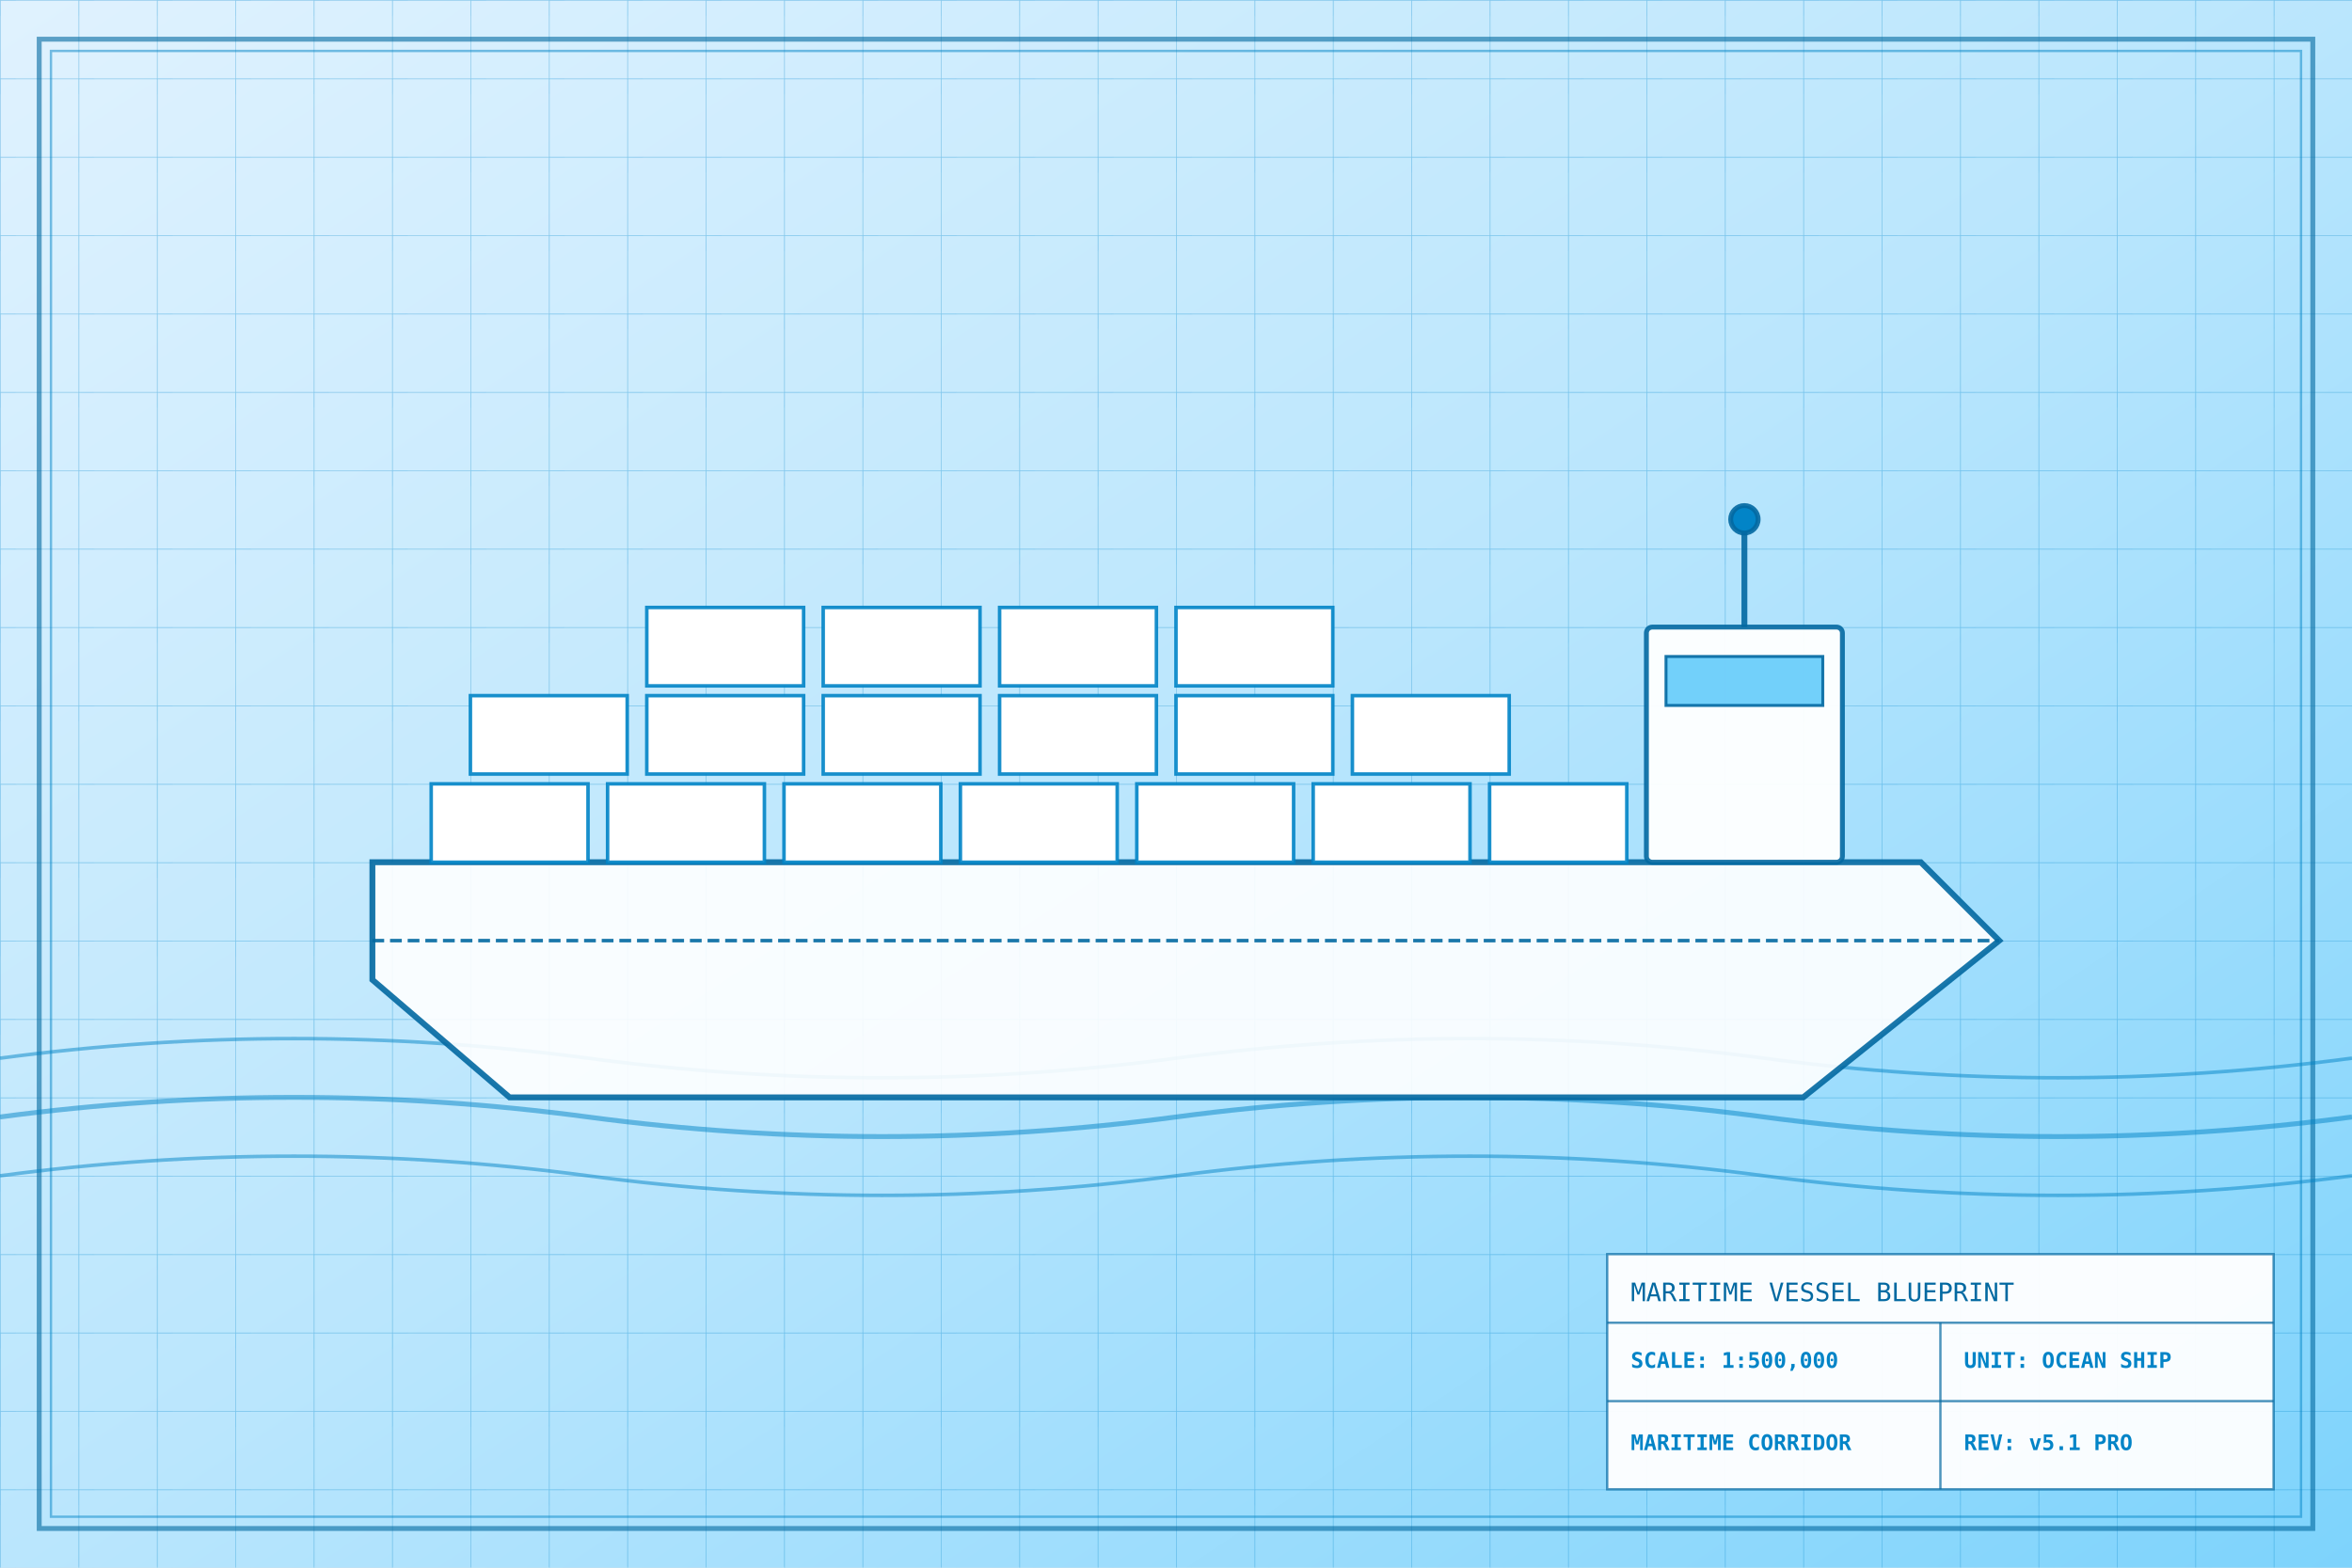
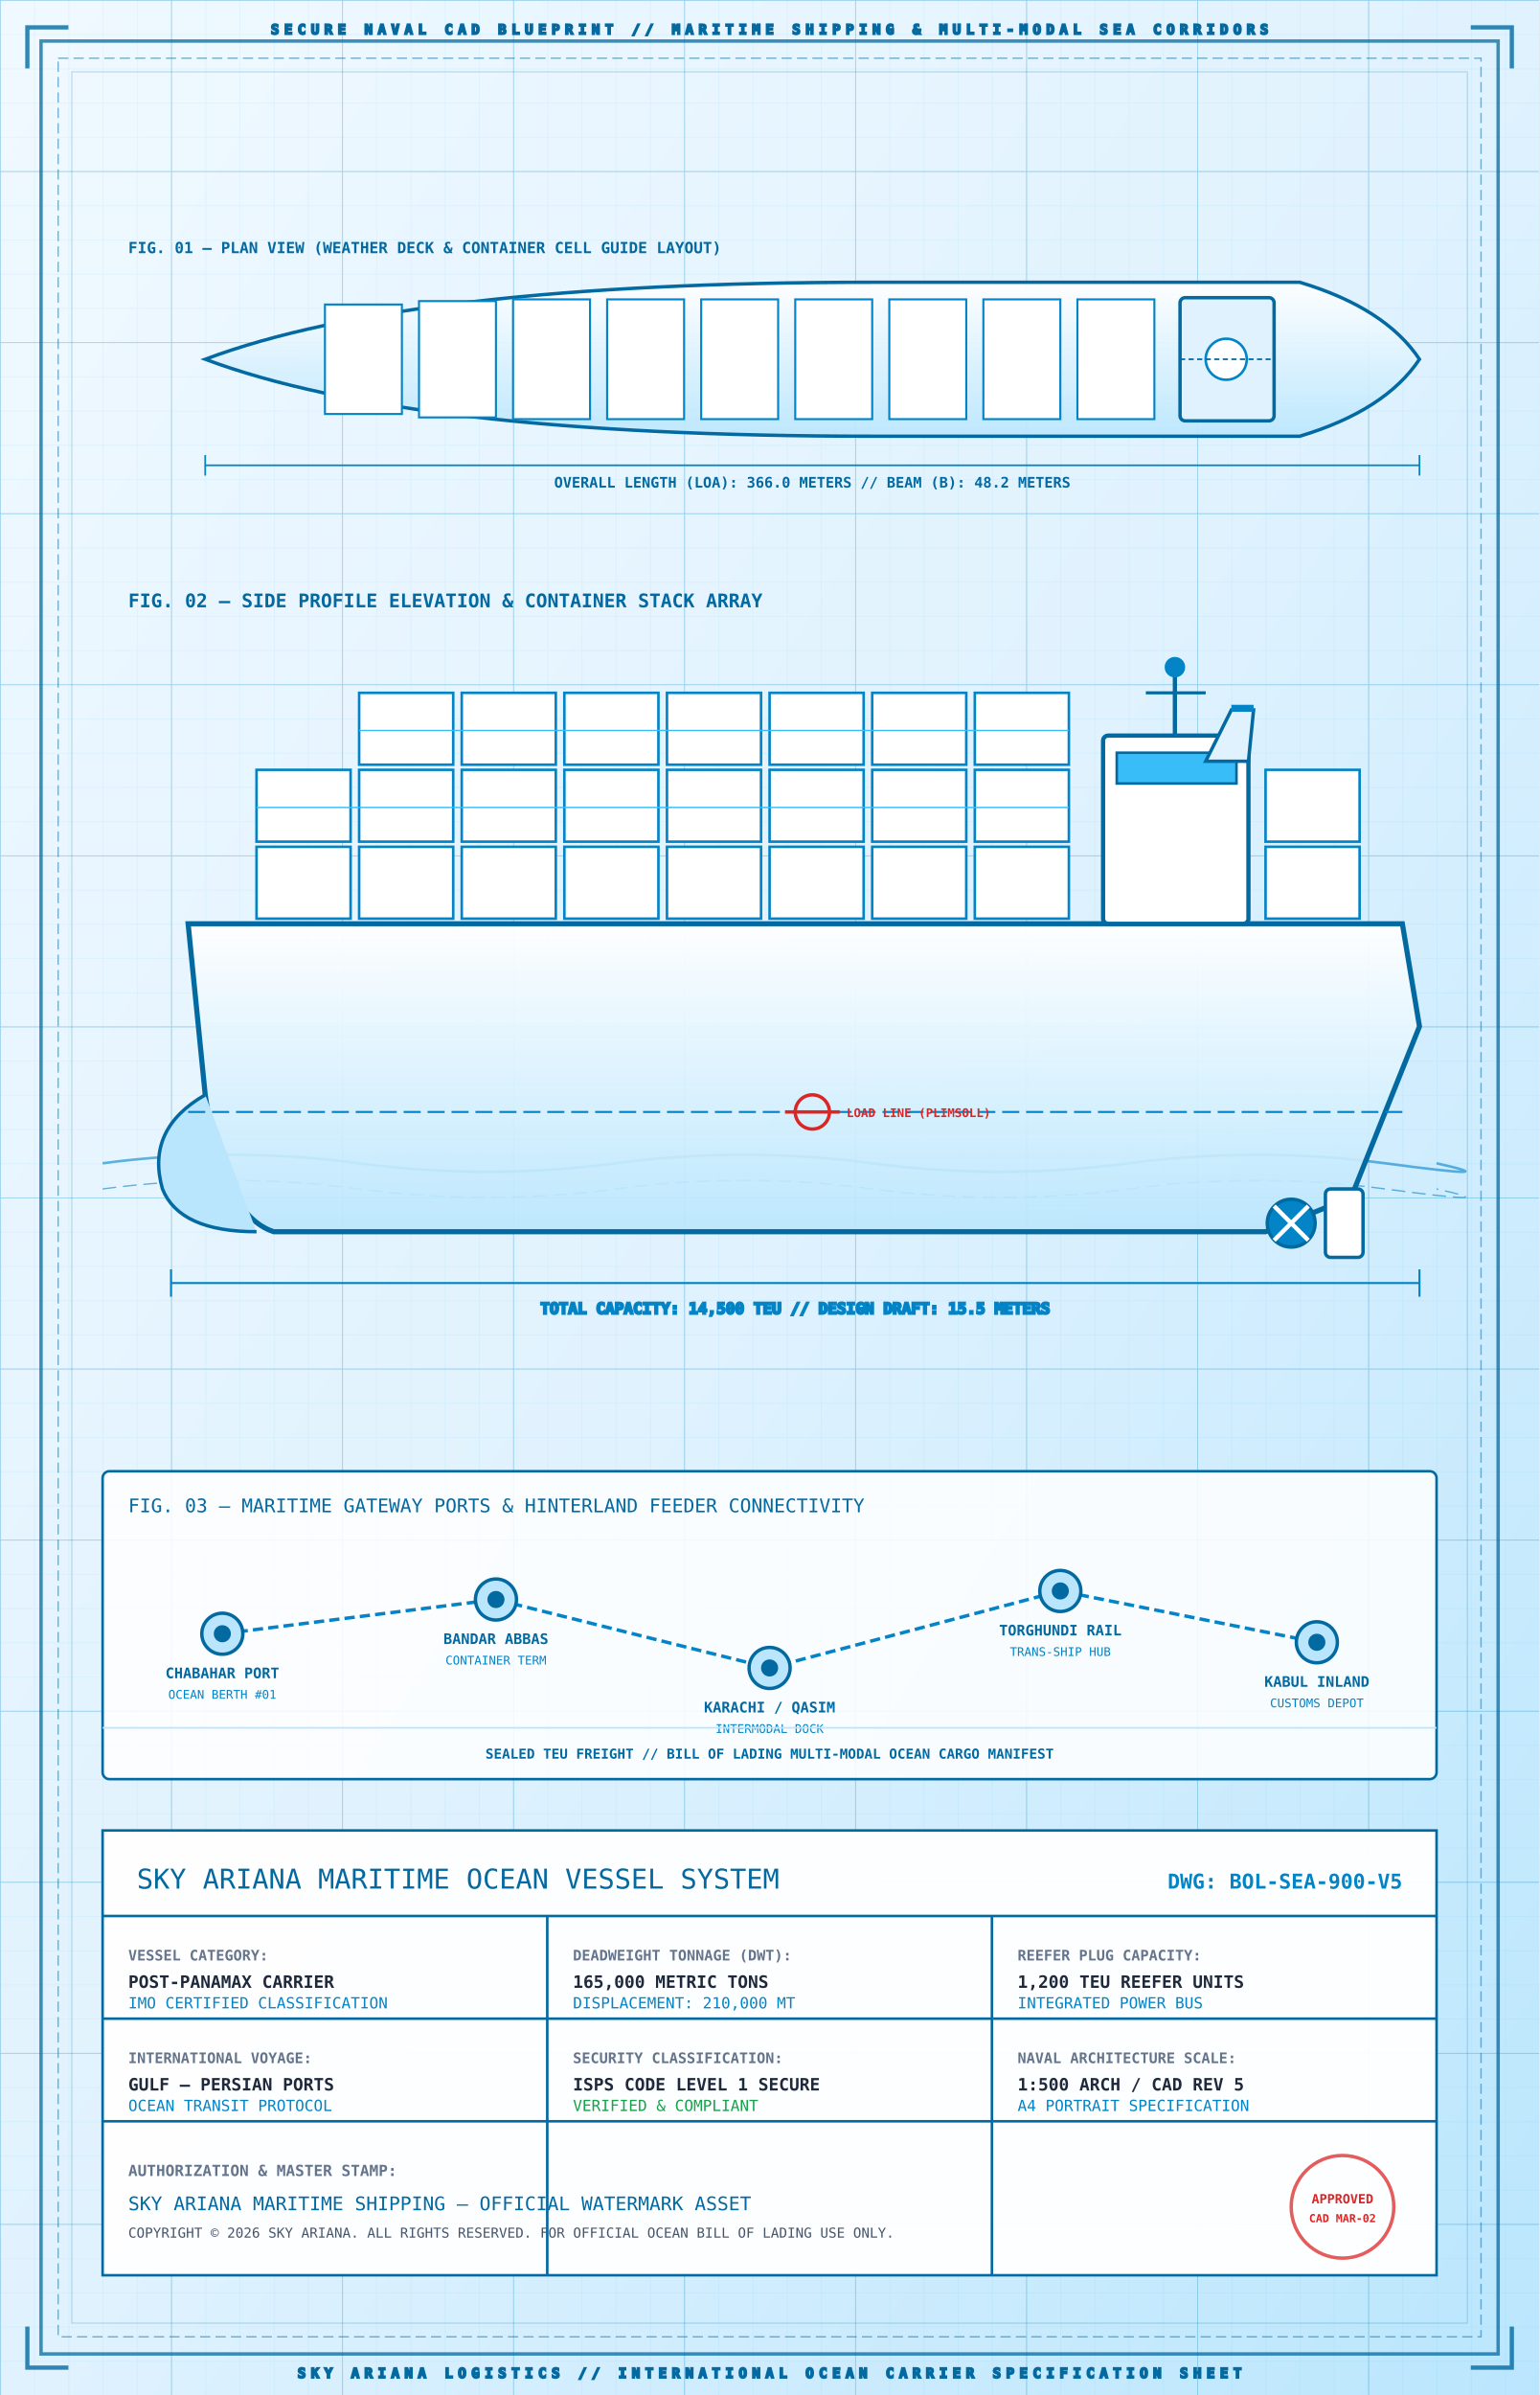
- <svg xmlns="http://www.w3.org/2000/svg" viewBox="0 0 1200 800" width="100%" height="100%">
+ <svg xmlns="http://www.w3.org/2000/svg" viewBox="0 0 900 1400" width="100%" height="100%">
  <defs>
-     <pattern id="gridPattern2" width="40" height="40" patternUnits="userSpaceOnUse">
-       <path d="M 40 0 L 0 0 0 40" fill="none" stroke="#0284c7" stroke-width="0.8" stroke-opacity="0.3" />
-       <path d="M 8 0 L 0 0 0 8" fill="none" stroke="#38bdf8" stroke-width="0.4" stroke-opacity="0.2" />
+     <pattern id="cadGridMajorSea" width="100" height="100" patternUnits="userSpaceOnUse">
+       <path d="M 100 0 L 0 0 0 100" fill="none" stroke="#0284c7" stroke-width="0.8" stroke-opacity="0.35" />
    </pattern>
-     <linearGradient id="blueprintGrad2" x1="0%" y1="0%" x2="100%" y2="100%">
-       <stop offset="0%" stop-color="#e0f2fe" />
-       <stop offset="50%" stop-color="#bae6fd" />
-       <stop offset="100%" stop-color="#7dd3fc" />
+     <pattern id="cadGridMinorSea" width="20" height="20" patternUnits="userSpaceOnUse">
+       <path d="M 20 0 L 0 0 0 20" fill="none" stroke="#38bdf8" stroke-width="0.35" stroke-opacity="0.2" />
+     </pattern>
+     <linearGradient id="blueprintBgSea" x1="0%" y1="0%" x2="100%" y2="100%">
+       <stop offset="0%" stop-color="#f0f9ff" />
+       <stop offset="50%" stop-color="#e0f2fe" />
+       <stop offset="100%" stop-color="#bae6fd" />
+     </linearGradient>
+     <linearGradient id="hullGrad" x1="0%" y1="0%" x2="0%" y2="100%">
+       <stop offset="0%" stop-color="#ffffff" stop-opacity="0.95" />
+       <stop offset="100%" stop-color="#bae6fd" stop-opacity="0.9" />
    </linearGradient>
  </defs>
-   <rect width="1200" height="800" fill="url(#blueprintGrad2)" />
-   <rect width="1200" height="800" fill="url(#gridPattern2)" />
-   <rect x="20" y="20" width="1160" height="760" fill="none" stroke="#0369a1" stroke-width="2.5" stroke-opacity="0.6" />
-   <rect x="26" y="26" width="1148" height="748" fill="none" stroke="#0284c7" stroke-width="1.2" stroke-opacity="0.5" />
-   <g transform="translate(820, 640)" stroke="#0369a1" stroke-width="1.2" fill="none" stroke-opacity="0.7">
-     <rect width="340" height="120" fill="#ffffff" fill-opacity="0.95" />
-     <line x1="0" y1="35" x2="340" y2="35" />
-     <line x1="0" y1="75" x2="340" y2="75" />
-     <line x1="170" y1="35" x2="170" y2="120" />
-     <text x="12" y="24" font-family="monospace" font-size="13" font-weight="black" fill="#0369a1" stroke="none">MARITIME VESSEL BLUEPRINT</text>
-     <text x="12" y="58" font-family="monospace" font-size="11" font-weight="bold" fill="#0284c7" stroke="none">SCALE: 1:500,000</text>
-     <text x="182" y="58" font-family="monospace" font-size="11" font-weight="bold" fill="#0284c7" stroke="none">UNIT: OCEAN SHIP</text>
-     <text x="12" y="100" font-family="monospace" font-size="11" font-weight="bold" fill="#0284c7" stroke="none">MARITIME CORRIDOR</text>
-     <text x="182" y="100" font-family="monospace" font-size="11" font-weight="bold" fill="#0284c7" stroke="none">REV: v5.1 PRO</text>
-   </g>
-   <g stroke="#0284c7" stroke-width="1.8" fill="none" stroke-opacity="0.5">
-     <path d="M 0 540 Q 150 520 300 540 T 600 540 T 900 540 T 1200 540" />
-     <path d="M 0 570 Q 150 550 300 570 T 600 570 T 900 570 T 1200 570" stroke-width="2.5" />
-     <path d="M 0 600 Q 150 580 300 600 T 600 600 T 900 600 T 1200 600" />
-   </g>
-   <g transform="translate(140, 220)" stroke="#0369a1" stroke-width="2.5" fill="none" stroke-opacity="0.9">
-     <path d="M 50 280 L 120 340 L 780 340 L 880 260 L 840 220 L 50 220 Z" fill="#ffffff" fill-opacity="0.9" stroke-width="3" />
-     <line x1="50" y1="260" x2="880" y2="260" stroke-dasharray="6 3" stroke-width="1.8" />
-     <rect x="700" y="100" width="100" height="120" rx="3" fill="#ffffff" fill-opacity="0.95" stroke-width="2.5" />
-     <rect x="710" y="115" width="80" height="25" fill="#38bdf8" fill-opacity="0.7" stroke-width="1.5" />
-     <line x1="750" y1="50" x2="750" y2="100" stroke-width="3" />
-     <circle cx="750" cy="45" r="7" fill="#0284c7" />
-     <g fill="#ffffff" stroke="#0284c7" stroke-width="1.8">
-       <rect x="80" y="180" width="80" height="40" />
-       <rect x="170" y="180" width="80" height="40" />
-       <rect x="260" y="180" width="80" height="40" />
-       <rect x="350" y="180" width="80" height="40" />
-       <rect x="440" y="180" width="80" height="40" />
-       <rect x="530" y="180" width="80" height="40" />
-       <rect x="620" y="180" width="70" height="40" />
-       <rect x="100" y="135" width="80" height="40" />
-       <rect x="190" y="135" width="80" height="40" />
-       <rect x="280" y="135" width="80" height="40" />
-       <rect x="370" y="135" width="80" height="40" />
-       <rect x="460" y="135" width="80" height="40" />
-       <rect x="550" y="135" width="80" height="40" />
-       <rect x="190" y="90" width="80" height="40" />
-       <rect x="280" y="90" width="80" height="40" />
-       <rect x="370" y="90" width="80" height="40" />
-       <rect x="460" y="90" width="80" height="40" />
+   <rect width="900" height="1400" fill="url(#blueprintBgSea)" />
+   <rect width="900" height="1400" fill="url(#cadGridMinorSea)" />
+   <rect width="900" height="1400" fill="url(#cadGridMajorSea)" />
+   <g fill="none" stroke="#0369a1">
+     <rect x="24" y="24" width="852" height="1352" stroke-width="2" stroke-opacity="0.75" />
+     <rect x="34" y="34" width="832" height="1332" stroke-width="0.8" stroke-dasharray="6 3" stroke-opacity="0.5" />
+     <rect x="42" y="42" width="816" height="1316" stroke-width="0.5" stroke-opacity="0.3" />
+     <path d="M16,40 L16,16 L40,16" stroke-width="2.5" stroke-opacity="0.8" />
+     <path d="M884,40 L884,16 L860,16" stroke-width="2.5" stroke-opacity="0.8" />
+     <path d="M16,1360 L16,1384 L40,1384" stroke-width="2.5" stroke-opacity="0.8" />
+     <path d="M884,1360 L884,1384 L860,1384" stroke-width="2.5" stroke-opacity="0.8" />
+     <text x="450" y="20" font-family="monospace" font-size="8" font-weight="bold" letter-spacing="3" text-anchor="middle" fill="#0369a1">SECURE NAVAL CAD BLUEPRINT // MARITIME SHIPPING &amp; MULTI-MODAL SEA CORRIDORS</text>
+     <text x="450" y="1390" font-family="monospace" font-size="8" font-weight="bold" letter-spacing="3" text-anchor="middle" fill="#0369a1">SKY ARIANA LOGISTICS // INTERNATIONAL OCEAN CARRIER SPECIFICATION SHEET</text>
+   </g>
+   <g transform="translate(60, 160)">
+     <text x="15" y="-12" font-family="monospace" font-size="9" font-weight="bold" fill="#0369a1" stroke="none">FIG. 01 — PLAN VIEW (WEATHER DECK &amp; CONTAINER CELL GUIDE LAYOUT)</text>
+     <path d="M 60 50 Q 180 5 450 5 L 700 5 Q 750 20 770 50 Q 750 80 700 95 L 450 95 Q 180 95 60 50 Z" fill="url(#hullGrad)" stroke="#0369a1" stroke-width="2" />
+     <g fill="#ffffff" stroke="#0284c7" stroke-width="1.2">
+       <rect x="130" y="18" width="45" height="64" />
+       <rect x="185" y="16" width="45" height="68" />
+       <rect x="240" y="15" width="45" height="70" />
+       <rect x="295" y="15" width="45" height="70" />
+       <rect x="350" y="15" width="45" height="70" />
+       <rect x="405" y="15" width="45" height="70" />
+       <rect x="460" y="15" width="45" height="70" />
+       <rect x="515" y="15" width="45" height="70" />
+       <rect x="570" y="15" width="45" height="70" />
+     </g>
+     <rect x="630" y="14" width="55" height="72" rx="3" fill="#e0f2fe" stroke="#0369a1" stroke-width="2" />
+     <circle cx="657" cy="50" r="12" fill="#ffffff" stroke="#0284c7" stroke-width="1.5" />
+     <line x1="630" y1="50" x2="685" y2="50" stroke="#0369a1" stroke-width="1" stroke-dasharray="3 2" />
+     <line x1="60" y1="112" x2="770" y2="112" stroke="#0284c7" stroke-width="1" />
+     <line x1="60" y1="106" x2="60" y2="118" stroke="#0284c7" stroke-width="1" />
+     <line x1="770" y1="106" x2="770" y2="118" stroke="#0284c7" stroke-width="1" />
+     <text x="415" y="125" font-family="monospace" font-size="8.5" font-weight="bold" fill="#0369a1" text-anchor="middle">OVERALL LENGTH (LOA): 366.0 METERS // BEAM (B): 48.2 METERS</text>
+   </g>
+   <g transform="translate(60, 370)">
+     <text x="15" y="-15" font-family="monospace" font-size="11" font-weight="bold" fill="#0369a1" stroke="none">FIG. 02 — SIDE PROFILE ELEVATION &amp; CONTAINER STACK ARRAY</text>
+     <g stroke="#0284c7" stroke-width="1.5" fill="none" stroke-opacity="0.6">
+       <path d="M 0 310 Q 75 300 150 310 T 300 310 T 450 310 T 600 310 T 750 310 T 780 310" />
+       <path d="M 0 325 Q 75 315 150 325 T 300 325 T 450 325 T 600 325 T 750 325 T 780 325" stroke-dasharray="8 4" stroke-width="0.8" />
+     </g>
+     <path d="M 50 170 L 60 270 Q 70 340 100 350 L 140 350 L 680 350 L 730 330 L 770 230 L 760 170 Z" fill="url(#hullGrad)" stroke="#0369a1" stroke-width="3" />
+     <path d="M 60 270 Q 25 290 35 325 Q 45 350 90 350" fill="#bae6fd" stroke="#0369a1" stroke-width="2" />
+     <rect x="715" y="325" width="22" height="40" rx="3" fill="#ffffff" stroke="#0369a1" stroke-width="2" />
+     <circle cx="695" cy="345" r="14" fill="#0284c7" stroke="#0369a1" stroke-width="2" />
+     <line x1="685" y1="335" x2="705" y2="355" stroke="#ffffff" stroke-width="2.5" />
+     <line x1="685" y1="355" x2="705" y2="335" stroke="#ffffff" stroke-width="2.5" />
+     <line x1="50" y1="280" x2="760" y2="280" stroke="#0284c7" stroke-width="1.2" stroke-dasharray="10 4" />
+     <g transform="translate(415, 280)">
+       <circle cx="0" cy="0" r="10" fill="none" stroke="#dc2626" stroke-width="2" />
+       <line x1="-16" y1="0" x2="16" y2="0" stroke="#dc2626" stroke-width="2" />
+       <text x="20" y="3" font-family="monospace" font-size="7" font-weight="bold" fill="#dc2626">LOAD LINE (PLIMSOLL)</text>
+     </g>
+     <g fill="#ffffff" stroke="#0284c7" stroke-width="1.5">
+       <rect x="90" y="125" width="55" height="42" />
+       <rect x="90" y="80" width="55" height="42" />
+       <rect x="150" y="125" width="55" height="42" />
+       <rect x="150" y="80" width="55" height="42" />
+       <rect x="150" y="35" width="55" height="42" />
+       <rect x="210" y="125" width="55" height="42" />
+       <rect x="210" y="80" width="55" height="42" />
+       <rect x="210" y="35" width="55" height="42" />
+       <rect x="270" y="125" width="55" height="42" />
+       <rect x="270" y="80" width="55" height="42" />
+       <rect x="270" y="35" width="55" height="42" />
+       <rect x="330" y="125" width="55" height="42" />
+       <rect x="330" y="80" width="55" height="42" />
+       <rect x="330" y="35" width="55" height="42" />
+       <rect x="390" y="125" width="55" height="42" />
+       <rect x="390" y="80" width="55" height="42" />
+       <rect x="390" y="35" width="55" height="42" />
+       <rect x="450" y="125" width="55" height="42" />
+       <rect x="450" y="80" width="55" height="42" />
+       <rect x="450" y="35" width="55" height="42" />
+       <rect x="510" y="125" width="55" height="42" />
+       <rect x="510" y="80" width="55" height="42" />
+       <rect x="510" y="35" width="55" height="42" />
+       <line x1="90" y1="102" x2="565" y2="102" stroke="#38bdf8" stroke-width="0.8" />
+       <line x1="150" y1="57" x2="565" y2="57" stroke="#38bdf8" stroke-width="0.8" />
+     </g>
+     <g transform="translate(585, 20)">
+       <rect x="0" y="40" width="85" height="110" rx="3" fill="#ffffff" stroke="#0369a1" stroke-width="2.5" />
+       <rect x="8" y="50" width="70" height="18" fill="#38bdf8" stroke="#0369a1" stroke-width="1.5" />
+       <line x1="42" y1="0" x2="42" y2="40" stroke="#0369a1" stroke-width="2.5" />
+       <circle cx="42" cy="0" r="6" fill="#0284c7" />
+       <line x1="25" y1="15" x2="60" y2="15" stroke="#0369a1" stroke-width="1.8" />
+       <path d="M 60 55 L 75 25 L 88 25 L 85 55 Z" fill="#e0f2fe" stroke="#0369a1" stroke-width="2" />
+       <rect x="75" y="22" width="13" height="4" fill="#0284c7" />
+     </g>
+     <g fill="#ffffff" stroke="#0284c7" stroke-width="1.5">
+       <rect x="680" y="125" width="55" height="42" />
+       <rect x="680" y="80" width="55" height="42" />
+     </g>
+     <g stroke="#0284c7" stroke-width="1.2" fill="none">
+       <line x1="40" y1="380" x2="770" y2="380" />
+       <line x1="40" y1="372" x2="40" y2="388" />
+       <line x1="770" y1="372" x2="770" y2="388" />
+       <text x="405" y="398" font-family="monospace" font-size="9" font-weight="bold" fill="#0369a1" text-anchor="middle">TOTAL CAPACITY: 14,500 TEU // DESIGN DRAFT: 15.5 METERS</text>
+     </g>
+   </g>
+   <g transform="translate(60, 860)">
+     <rect x="0" y="0" width="780" height="180" rx="4" fill="#ffffff" fill-opacity="0.85" stroke="#0369a1" stroke-width="1.5" />
+     <text x="15" y="24" font-family="monospace" font-size="11" font-weight="black" fill="#0369a1">FIG. 03 — MARITIME GATEWAY PORTS &amp; HINTERLAND FEEDER CONNECTIVITY</text>
+     <g stroke="#0284c7" stroke-width="2" fill="none">
+       <path d="M 70 95 L 230 75 L 390 115 L 560 70 L 710 100" stroke-dasharray="6 3" />
+     </g>
+     <g transform="translate(70, 95)">
+       <circle cx="0" cy="0" r="12" fill="#bae6fd" stroke="#0369a1" stroke-width="2" />
+       <circle cx="0" cy="0" r="5" fill="#0369a1" />
+       <text x="0" y="26" font-family="monospace" font-size="8.5" font-weight="bold" fill="#0369a1" text-anchor="middle">CHABAHAR PORT</text>
+       <text x="0" y="38" font-family="monospace" font-size="7" fill="#0284c7" text-anchor="middle">OCEAN BERTH #01</text>
+     </g>
+     <g transform="translate(230, 75)">
+       <circle cx="0" cy="0" r="12" fill="#bae6fd" stroke="#0369a1" stroke-width="2" />
+       <circle cx="0" cy="0" r="5" fill="#0369a1" />
+       <text x="0" y="26" font-family="monospace" font-size="8.5" font-weight="bold" fill="#0369a1" text-anchor="middle">BANDAR ABBAS</text>
+       <text x="0" y="38" font-family="monospace" font-size="7" fill="#0284c7" text-anchor="middle">CONTAINER TERM</text>
+     </g>
+     <g transform="translate(390, 115)">
+       <circle cx="0" cy="0" r="12" fill="#bae6fd" stroke="#0369a1" stroke-width="2" />
+       <circle cx="0" cy="0" r="5" fill="#0369a1" />
+       <text x="0" y="26" font-family="monospace" font-size="8.5" font-weight="bold" fill="#0369a1" text-anchor="middle">KARACHI / QASIM</text>
+       <text x="0" y="38" font-family="monospace" font-size="7" fill="#0284c7" text-anchor="middle">INTERMODAL DOCK</text>
+     </g>
+     <g transform="translate(560, 70)">
+       <circle cx="0" cy="0" r="12" fill="#bae6fd" stroke="#0369a1" stroke-width="2" />
+       <circle cx="0" cy="0" r="5" fill="#0369a1" />
+       <text x="0" y="26" font-family="monospace" font-size="8.5" font-weight="bold" fill="#0369a1" text-anchor="middle">TORGHUNDI RAIL</text>
+       <text x="0" y="38" font-family="monospace" font-size="7" fill="#0284c7" text-anchor="middle">TRANS-SHIP HUB</text>
+     </g>
+     <g transform="translate(710, 100)">
+       <circle cx="0" cy="0" r="12" fill="#bae6fd" stroke="#0369a1" stroke-width="2" />
+       <circle cx="0" cy="0" r="5" fill="#0369a1" />
+       <text x="0" y="26" font-family="monospace" font-size="8.5" font-weight="bold" fill="#0369a1" text-anchor="middle">KABUL INLAND</text>
+       <text x="0" y="38" font-family="monospace" font-size="7" fill="#0284c7" text-anchor="middle">CUSTOMS DEPOT</text>
+     </g>
+     <line x1="0" y1="150" x2="780" y2="150" stroke="#bae6fd" stroke-width="1" />
+     <text x="390" y="168" font-family="monospace" font-size="8" font-weight="bold" fill="#0369a1" text-anchor="middle">SEALED TEU FREIGHT // BILL OF LADING MULTI-MODAL OCEAN CARGO MANIFEST</text>
+   </g>
+   <g transform="translate(60, 1070)" stroke="#0369a1" stroke-width="1.5" fill="none">
+     <rect width="780" height="260" fill="#ffffff" fill-opacity="0.95" />
+     <line x1="0" y1="50" x2="780" y2="50" />
+     <line x1="0" y1="110" x2="780" y2="110" />
+     <line x1="0" y1="170" x2="780" y2="170" />
+     <line x1="260" y1="50" x2="260" y2="260" />
+     <line x1="520" y1="50" x2="520" y2="260" />
+     <text x="20" y="34" font-family="monospace" font-size="16" font-weight="black" fill="#0369a1" stroke="none">SKY ARIANA MARITIME OCEAN VESSEL SYSTEM</text>
+     <text x="760" y="34" font-family="monospace" font-size="12" font-weight="bold" fill="#0284c7" text-anchor="end" stroke="none">DWG: BOL-SEA-900-V5</text>
+     <g transform="translate(15, 60)" stroke="none">
+       <text x="0" y="16" font-family="monospace" font-size="8.5" font-weight="bold" fill="#64748b">VESSEL CATEGORY:</text>
+       <text x="0" y="32" font-family="monospace" font-size="10" font-weight="bold" fill="#1e293b">POST-PANAMAX CARRIER</text>
+       <text x="0" y="44" font-family="monospace" font-size="9" fill="#0284c7">IMO CERTIFIED CLASSIFICATION</text>
+     </g>
+     <g transform="translate(275, 60)" stroke="none">
+       <text x="0" y="16" font-family="monospace" font-size="8.5" font-weight="bold" fill="#64748b">DEADWEIGHT TONNAGE (DWT):</text>
+       <text x="0" y="32" font-family="monospace" font-size="10" font-weight="bold" fill="#1e293b">165,000 METRIC TONS</text>
+       <text x="0" y="44" font-family="monospace" font-size="9" fill="#0284c7">DISPLACEMENT: 210,000 MT</text>
+     </g>
+     <g transform="translate(535, 60)" stroke="none">
+       <text x="0" y="16" font-family="monospace" font-size="8.5" font-weight="bold" fill="#64748b">REEFER PLUG CAPACITY:</text>
+       <text x="0" y="32" font-family="monospace" font-size="10" font-weight="bold" fill="#1e293b">1,200 TEU REEFER UNITS</text>
+       <text x="0" y="44" font-family="monospace" font-size="9" fill="#0284c7">INTEGRATED POWER BUS</text>
+     </g>
+     <g transform="translate(15, 120)" stroke="none">
+       <text x="0" y="16" font-family="monospace" font-size="8.5" font-weight="bold" fill="#64748b">INTERNATIONAL VOYAGE:</text>
+       <text x="0" y="32" font-family="monospace" font-size="10" font-weight="bold" fill="#1e293b">GULF — PERSIAN PORTS</text>
+       <text x="0" y="44" font-family="monospace" font-size="9" fill="#0284c7">OCEAN TRANSIT PROTOCOL</text>
+     </g>
+     <g transform="translate(275, 120)" stroke="none">
+       <text x="0" y="16" font-family="monospace" font-size="8.5" font-weight="bold" fill="#64748b">SECURITY CLASSIFICATION:</text>
+       <text x="0" y="32" font-family="monospace" font-size="10" font-weight="bold" fill="#1e293b">ISPS CODE LEVEL 1 SECURE</text>
+       <text x="0" y="44" font-family="monospace" font-size="9" fill="#16a34a">VERIFIED &amp; COMPLIANT</text>
+     </g>
+     <g transform="translate(535, 120)" stroke="none">
+       <text x="0" y="16" font-family="monospace" font-size="8.5" font-weight="bold" fill="#64748b">NAVAL ARCHITECTURE SCALE:</text>
+       <text x="0" y="32" font-family="monospace" font-size="10" font-weight="bold" fill="#1e293b">1:500 ARCH / CAD REV 5</text>
+       <text x="0" y="44" font-family="monospace" font-size="9" fill="#0284c7">A4 PORTRAIT SPECIFICATION</text>
+     </g>
+     <g transform="translate(15, 180)" stroke="none">
+       <text x="0" y="22" font-family="monospace" font-size="9" font-weight="bold" fill="#64748b">AUTHORIZATION &amp; MASTER STAMP:</text>
+       <text x="0" y="42" font-family="monospace" font-size="11" font-weight="black" fill="#0369a1">SKY ARIANA MARITIME SHIPPING — OFFICIAL WATERMARK ASSET</text>
+       <text x="0" y="58" font-family="monospace" font-size="8" fill="#475569">COPYRIGHT © 2026 SKY ARIANA. ALL RIGHTS RESERVED. FOR OFFICIAL OCEAN BILL OF LADING USE ONLY.</text>
+     </g>
+     <g transform="translate(680, 185)" stroke="none">
+       <circle cx="45" cy="35" r="30" fill="none" stroke="#dc2626" stroke-width="2" stroke-opacity="0.75" />
+       <text x="45" y="33" font-family="monospace" font-size="7.5" font-weight="bold" fill="#dc2626" text-anchor="middle">APPROVED</text>
+       <text x="45" y="44" font-family="monospace" font-size="6.5" font-weight="bold" fill="#dc2626" text-anchor="middle">CAD MAR-02</text>
    </g>
  </g>
</svg>
